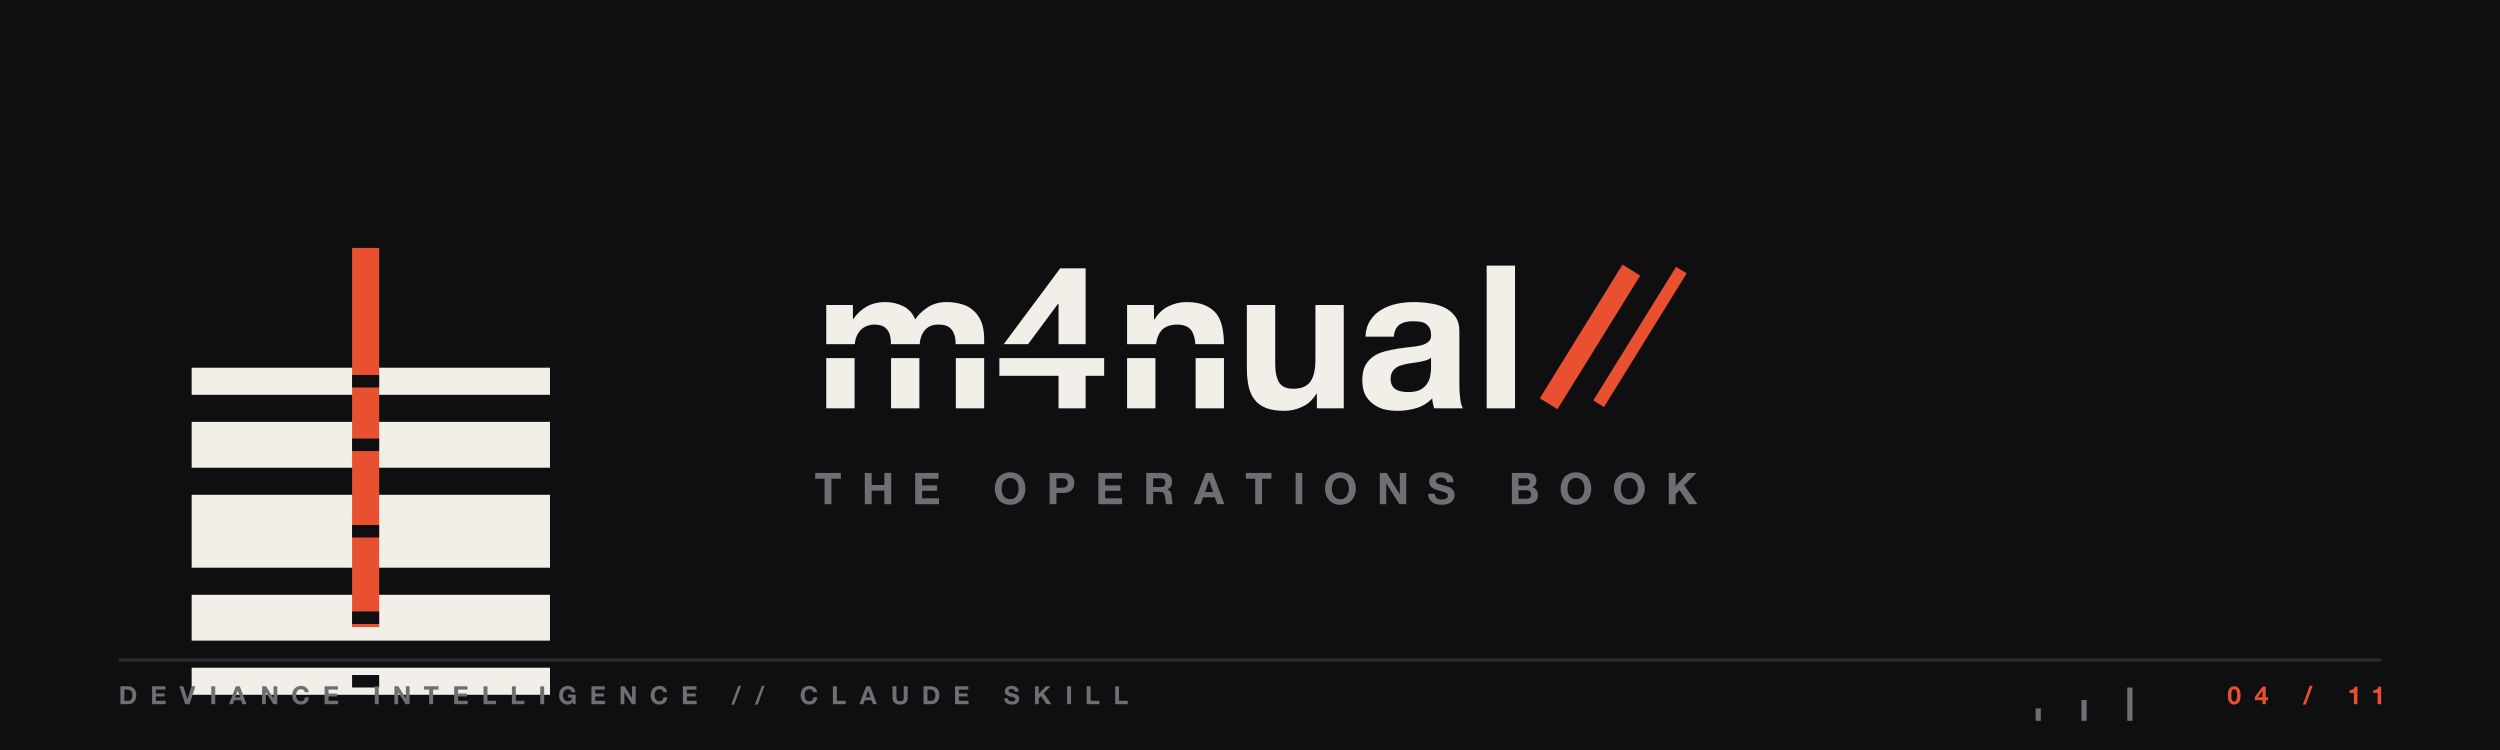
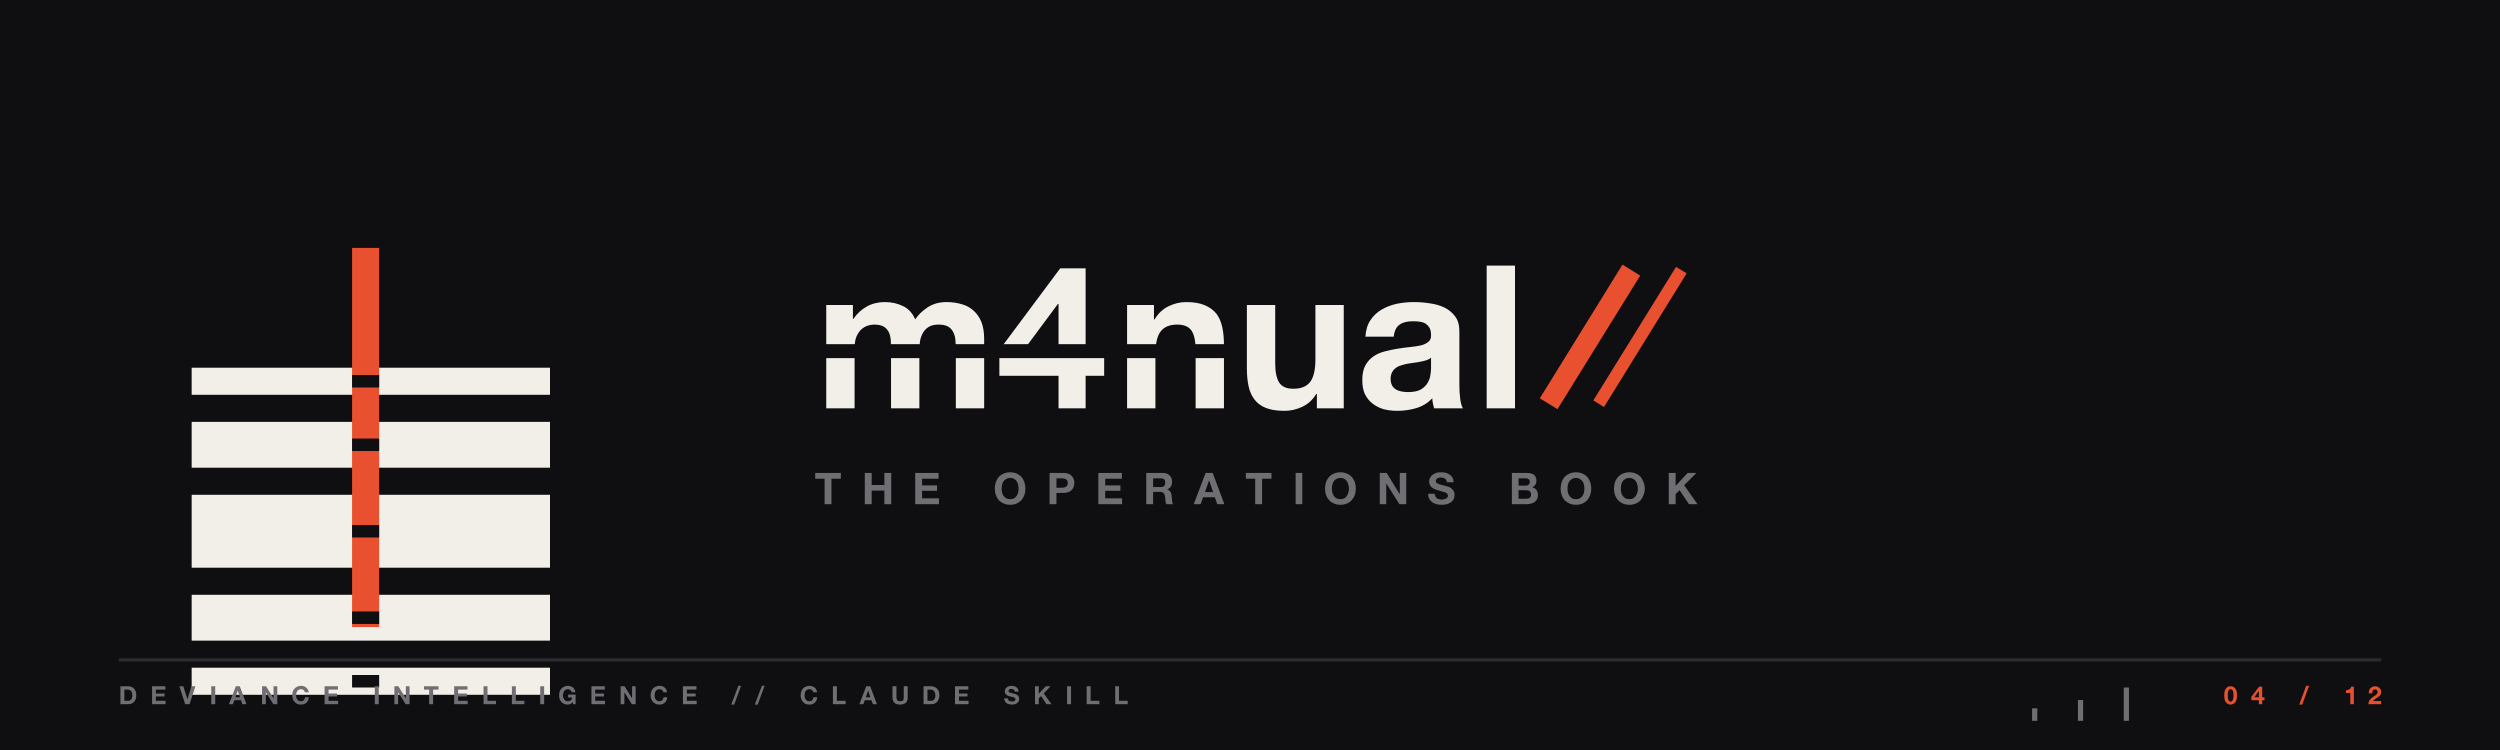
<svg xmlns="http://www.w3.org/2000/svg" viewBox="0 0 1200 360" width="1200" height="360">
  <rect x="0.0" y="0.0" width="1200.0" height="360.0" fill="#0F0F11" opacity="1.0" />
  <g transform="translate(57,59)">
    <rect x="35.0" y="117.5" width="172.0" height="13.0" fill="#F2EFE9" opacity="1.0" />
    <rect x="35.0" y="143.5" width="172.0" height="22.0" fill="#F2EFE9" opacity="1.0" />
    <rect x="35.0" y="178.5" width="172.0" height="35.0" fill="#F2EFE9" opacity="1.0" />
    <rect x="35.0" y="226.5" width="172.0" height="22.0" fill="#F2EFE9" opacity="1.0" />
    <rect x="35.0" y="261.5" width="172.0" height="13.0" fill="#F2EFE9" opacity="1.0" />
    <rect x="112.0" y="60.0" width="13.0" height="182.0" fill="#E8502F" opacity="1.0" />
    <rect x="112.0" y="121.0" width="13.0" height="6.0" fill="#0F0F11" opacity="1.0" />
    <rect x="112.0" y="151.5" width="13.0" height="6.0" fill="#0F0F11" opacity="1.0" />
    <rect x="112.0" y="193.0" width="13.0" height="6.0" fill="#0F0F11" opacity="1.0" />
    <rect x="112.0" y="234.5" width="13.0" height="6.0" fill="#0F0F11" opacity="1.0" />
    <rect x="112.0" y="265.0" width="13.0" height="6.0" fill="#0F0F11" opacity="1.0" />
  </g>
  <path d="M396.6,146.4L396.6,196.0L410.2,196.0L410.2,167.2Q410.2,163.6 411.2,161.3Q412.3,159.0 413.8,157.8Q415.3,156.6 416.9,156.2Q418.4,155.8 419.4,155.8Q422.7,155.8 424.4,156.9Q426.0,158.0 426.8,159.8Q427.5,161.6 427.6,163.8Q427.7,166.0 427.7,168.2L427.7,196.0L441.3,196.0L441.3,168.4Q441.3,166.0 441.6,163.8Q442.0,161.5 443.0,159.8Q444.0,158.0 445.8,156.9Q447.6,155.8 450.4,155.8Q453.3,155.8 455.0,156.7Q456.7,157.7 457.5,159.3Q458.4,161.0 458.6,163.2Q458.8,165.4 458.8,167.9L458.8,196.0L472.4,196.0L472.4,162.8Q472.4,158.0 471.1,154.6Q469.7,151.2 467.3,149.1Q464.9,146.9 461.6,146.0Q458.2,145.0 454.3,145.0Q449.1,145.0 445.3,147.5Q441.5,150.0 439.3,153.3Q437.3,148.7 433.4,146.9Q429.5,145.0 424.8,145.0Q419.9,145.0 416.1,147.1Q412.3,149.2 409.6,153.1L409.4,153.1L409.4,146.4L396.6,146.4Z M508.1,145.9L508.1,169.2L490.5,169.2L507.8,145.9L508.1,145.9ZM508.1,180.4L508.1,196.0L521.1,196.0L521.1,180.4L530.0,180.4L530.0,169.2L521.1,169.2L521.1,128.8L508.9,128.8L479.7,168.0L479.7,180.4L508.1,180.4Z M541.0,146.4L541.0,196.0L554.6,196.0L554.6,170.0Q554.6,162.4 557.1,159.1Q559.6,155.8 565.1,155.8Q570.0,155.8 572.0,158.8Q573.9,161.8 573.9,168.0L573.9,196.0L587.5,196.0L587.5,165.5Q587.5,160.9 586.7,157.1Q585.9,153.3 583.9,150.6Q581.8,148.0 578.3,146.5Q574.8,145.0 569.4,145.0Q565.0,145.0 560.9,147.0Q556.8,149.0 554.2,153.3L553.9,153.3L553.9,146.4L541.0,146.4Z M645.0,196.0L645.0,146.4L631.4,146.4L631.4,172.4Q631.4,180.0 628.9,183.3Q626.4,186.6 620.8,186.6Q615.9,186.6 614.0,183.6Q612.1,180.6 612.1,174.4L612.1,146.4L598.5,146.4L598.5,176.9Q598.5,181.5 599.3,185.3Q600.1,189.1 602.1,191.7Q604.1,194.4 607.6,195.8Q611.1,197.2 616.6,197.2Q620.9,197.2 625.0,195.3Q629.2,193.4 631.8,189.1L632.1,189.1L632.1,196.0L645.0,196.0Z M655.4,161.6Q655.7,156.8 657.8,153.7Q659.9,150.5 663.2,148.6Q666.4,146.7 670.5,145.8Q674.6,145.0 678.7,145.0Q682.5,145.0 686.3,145.6Q690.1,146.1 693.3,147.6Q696.5,149.2 698.5,151.9Q700.5,154.6 700.5,159.1L700.5,185.0Q700.5,188.3 700.9,191.4Q701.3,194.5 702.2,196.0L688.4,196.0Q688.0,194.8 687.8,193.6Q687.5,192.4 687.5,191.2Q684.2,194.6 679.8,195.9Q675.4,197.2 670.8,197.2Q667.2,197.2 664.1,196.4Q661.1,195.5 658.8,193.7Q656.5,191.9 655.1,189.1Q653.9,186.3 653.9,182.5Q653.9,178.2 655.3,175.5Q656.8,172.8 659.2,171.1Q661.5,169.5 664.6,168.7Q667.6,167.9 670.7,167.4Q673.7,166.9 676.7,166.6Q679.7,166.3 682.0,165.8Q684.3,165.2 685.6,164.1Q687.0,163.0 686.9,160.9Q686.9,158.7 686.2,157.4Q685.4,156.1 684.2,155.3Q683.0,154.6 681.4,154.4Q679.9,154.2 678.1,154.2Q674.0,154.2 671.7,155.9Q669.4,157.6 669.0,161.6L655.4,161.6ZM686.9,171.7Q686.0,172.5 684.7,172.9Q683.4,173.3 681.9,173.6Q680.5,173.9 678.8,174.1Q677.2,174.3 675.5,174.6Q674.0,174.9 672.5,175.4Q671.0,175.8 669.9,176.7Q668.8,177.5 668.2,178.7Q667.5,180.0 667.5,181.9Q667.5,183.7 668.2,185.0Q668.8,186.2 670.0,186.9Q671.1,187.6 672.7,187.9Q674.2,188.2 675.8,188.2Q679.9,188.2 682.1,186.9Q684.3,185.5 685.3,183.7Q686.4,181.8 686.6,179.9Q686.9,178.0 686.9,176.8L686.9,171.7Z M713.6,127.5L713.6,196.0L727.2,196.0L727.2,127.5L713.6,127.5Z" fill="#F2EFE9" />
  <rect x="369.0" y="165.2" width="223.7" height="6.7" fill="#0F0F11" opacity="1.0" />
  <polygon points="739.1,191.2 778.8,127.0 787.3,132.3 747.6,196.4" fill="#E8502F" opacity="1.0" />
  <polygon points="764.8,192.2 804.5,128.1 809.6,131.2 769.9,195.4" fill="#E8502F" opacity="1.0" />
  <path d="M395.8,229.8L395.8,242.0L399.1,242.0L399.1,229.8L403.6,229.8L403.6,227.0L391.3,227.0L391.3,229.8L395.8,229.8Z M415.1,227.0L415.1,242.0L418.4,242.0L418.4,235.5L424.5,235.5L424.5,242.0L427.8,242.0L427.8,227.0L424.5,227.0L424.5,232.8L418.4,232.8L418.4,227.0L415.1,227.0Z M439.3,227.0L439.3,242.0L450.7,242.0L450.7,239.2L442.6,239.2L442.6,235.6L449.8,235.6L449.8,233.0L442.6,233.0L442.6,229.8L450.5,229.8L450.5,227.0L439.3,227.0Z M480.8,234.6Q480.8,233.6 481.0,232.7Q481.2,231.7 481.7,231.0Q482.2,230.3 483.0,229.9Q483.8,229.4 484.9,229.4Q486.0,229.4 486.8,229.9Q487.5,230.3 488.0,231.0Q488.5,231.7 488.7,232.7Q488.9,233.6 488.9,234.6Q488.9,235.5 488.7,236.4Q488.5,237.3 488.0,238.0Q487.5,238.7 486.8,239.2Q486.0,239.6 484.9,239.6Q483.8,239.6 483.0,239.2Q482.2,238.7 481.7,238.0Q481.2,237.3 481.0,236.4Q480.8,235.5 480.8,234.6ZM477.5,234.6Q477.5,236.2 478.0,237.6Q478.5,239.0 479.4,240.1Q480.4,241.1 481.8,241.7Q483.1,242.3 484.9,242.3Q486.6,242.3 488.0,241.7Q489.3,241.1 490.3,240.1Q491.2,239.0 491.7,237.6Q492.2,236.2 492.2,234.6Q492.2,232.9 491.7,231.4Q491.2,230.0 490.3,228.9Q489.3,227.9 488.0,227.3Q486.6,226.7 484.9,226.7Q483.1,226.7 481.8,227.3Q480.4,227.9 479.4,228.9Q478.5,230.0 478.0,231.4Q477.5,232.9 477.5,234.6Z M507.1,234.1L507.1,229.6L509.6,229.6Q510.2,229.6 510.7,229.7Q511.2,229.7 511.6,230.0Q512.0,230.2 512.3,230.7Q512.5,231.1 512.5,231.8Q512.5,232.5 512.3,233.0Q512.0,233.4 511.6,233.7Q511.2,233.9 510.7,234.0Q510.2,234.1 509.6,234.1L507.1,234.1ZM503.8,227.0L503.8,242.0L507.1,242.0L507.1,236.6L510.5,236.6Q511.9,236.6 512.9,236.2Q513.9,235.8 514.5,235.1Q515.1,234.5 515.4,233.6Q515.7,232.7 515.7,231.8Q515.7,230.9 515.4,230.0Q515.1,229.2 514.5,228.5Q513.9,227.8 512.9,227.4Q511.9,227.0 510.5,227.0L503.8,227.0Z M527.2,227.0L527.2,242.0L538.6,242.0L538.6,239.2L530.5,239.2L530.5,235.6L537.8,235.6L537.8,233.0L530.5,233.0L530.5,229.8L538.5,229.8L538.5,227.0L527.2,227.0Z M553.5,233.8L553.5,229.6L557.1,229.6Q558.2,229.6 558.8,230.1Q559.3,230.6 559.3,231.6Q559.3,232.8 558.8,233.3Q558.2,233.8 557.1,233.8L553.5,233.8ZM550.2,227.0L550.2,242.0L553.5,242.0L553.5,236.1L556.7,236.1Q558.0,236.1 558.5,236.7Q559.1,237.2 559.2,238.4Q559.4,239.3 559.4,240.3Q559.5,241.3 559.8,242.0L563.1,242.0Q562.8,241.7 562.7,241.2Q562.6,240.8 562.6,240.3Q562.5,239.8 562.5,239.3Q562.5,238.8 562.4,238.4Q562.4,237.9 562.3,237.3Q562.2,236.8 561.9,236.3Q561.7,235.8 561.3,235.5Q560.9,235.1 560.3,234.9L560.3,234.9Q561.5,234.4 562.1,233.4Q562.6,232.5 562.6,231.1Q562.6,230.3 562.3,229.5Q562.0,228.8 561.4,228.2Q560.9,227.7 560.1,227.3Q559.2,227.0 558.2,227.0L550.2,227.0Z M578.4,236.2L580.3,230.7L580.4,230.7L582.3,236.2L578.4,236.2ZM578.7,227.0L573.0,242.0L576.3,242.0L577.5,238.7L583.1,238.7L584.3,242.0L587.7,242.0L582.1,227.0L578.7,227.0Z M602.5,229.8L602.5,242.0L605.8,242.0L605.8,229.8L610.3,229.8L610.3,227.0L598.0,227.0L598.0,229.8L602.5,229.8Z M621.9,227.0L621.9,242.0L625.1,242.0L625.1,227.0L621.9,227.0Z M639.3,234.6Q639.3,233.6 639.5,232.7Q639.8,231.7 640.2,231.0Q640.7,230.3 641.5,229.9Q642.3,229.4 643.4,229.4Q644.5,229.4 645.3,229.9Q646.1,230.3 646.5,231.0Q647.0,231.7 647.2,232.7Q647.5,233.6 647.5,234.6Q647.5,235.5 647.2,236.4Q647.0,237.3 646.5,238.0Q646.1,238.7 645.3,239.2Q644.5,239.6 643.4,239.6Q642.3,239.6 641.5,239.2Q640.7,238.7 640.2,238.0Q639.8,237.3 639.5,236.4Q639.3,235.5 639.3,234.6ZM636.0,234.6Q636.0,236.2 636.5,237.6Q637.0,239.0 638.0,240.1Q638.9,241.1 640.3,241.7Q641.7,242.3 643.4,242.3Q645.1,242.3 646.5,241.7Q647.9,241.1 648.8,240.1Q649.8,239.0 650.3,237.6Q650.8,236.2 650.8,234.6Q650.8,232.9 650.3,231.4Q649.8,230.0 648.8,228.9Q647.9,227.9 646.5,227.3Q645.1,226.7 643.4,226.7Q641.7,226.7 640.3,227.3Q638.9,227.9 638.0,228.9Q637.0,230.0 636.5,231.4Q636.0,232.9 636.0,234.6Z M662.3,227.0L662.3,242.0L665.4,242.0L665.4,232.0L665.4,232.0L671.7,242.0L675.0,242.0L675.0,227.0L671.9,227.0L671.9,237.1L671.8,237.1L665.6,227.0L662.3,227.0Z M688.7,237.0L685.5,237.0Q685.5,238.4 686.0,239.4Q686.6,240.4 687.5,241.1Q688.4,241.7 689.5,242.0Q690.7,242.3 691.9,242.3Q693.5,242.3 694.6,242.0Q695.8,241.6 696.6,241.0Q697.4,240.3 697.8,239.5Q698.2,238.6 698.2,237.5Q698.2,236.3 697.6,235.5Q697.1,234.7 696.4,234.2Q695.6,233.7 694.9,233.5Q694.1,233.3 693.7,233.2Q692.3,232.8 691.4,232.6Q690.6,232.4 690.1,232.1Q689.6,231.9 689.4,231.6Q689.2,231.4 689.2,230.9Q689.2,230.4 689.4,230.1Q689.7,229.8 690.0,229.6Q690.3,229.4 690.7,229.3Q691.1,229.2 691.5,229.2Q692.1,229.2 692.6,229.3Q693.1,229.4 693.5,229.7Q693.9,229.9 694.2,230.4Q694.4,230.8 694.5,231.5L697.7,231.5Q697.7,230.2 697.2,229.3Q696.7,228.3 695.8,227.8Q695.0,227.2 693.9,226.9Q692.8,226.7 691.7,226.7Q690.6,226.7 689.6,226.9Q688.6,227.2 687.8,227.8Q687.0,228.3 686.5,229.2Q686.0,230.0 686.0,231.2Q686.0,232.2 686.4,232.9Q686.8,233.7 687.5,234.1Q688.1,234.6 688.9,234.9Q689.7,235.2 690.5,235.4Q691.3,235.7 692.1,235.9Q692.9,236.1 693.6,236.3Q694.2,236.6 694.6,236.9Q695.0,237.3 695.0,237.9Q695.0,238.5 694.7,238.9Q694.4,239.2 693.9,239.4Q693.5,239.6 693.0,239.7Q692.5,239.8 692.1,239.8Q691.4,239.8 690.8,239.6Q690.2,239.5 689.7,239.2Q689.3,238.8 689.0,238.3Q688.7,237.8 688.7,237.0Z M728.9,233.1L728.9,229.6L732.0,229.6Q732.5,229.6 732.9,229.6Q733.3,229.7 733.6,229.9Q733.9,230.1 734.1,230.4Q734.3,230.8 734.3,231.3Q734.3,232.2 733.7,232.7Q733.2,233.1 732.3,233.1L728.9,233.1ZM725.7,227.0L725.7,242.0L732.9,242.0Q733.9,242.0 734.9,241.7Q735.8,241.5 736.6,241.0Q737.3,240.4 737.8,239.6Q738.2,238.8 738.2,237.7Q738.2,236.2 737.5,235.2Q736.8,234.2 735.5,233.9Q736.5,233.4 737.0,232.6Q737.5,231.9 737.5,230.7Q737.5,229.7 737.1,229.0Q736.8,228.2 736.2,227.8Q735.5,227.4 734.7,227.2Q733.8,227.0 732.7,227.0L725.7,227.0ZM728.9,239.4L728.9,235.3L732.5,235.3Q733.6,235.3 734.3,235.8Q734.9,236.3 734.9,237.5Q734.9,238.1 734.7,238.4Q734.5,238.8 734.2,239.0Q733.8,239.3 733.4,239.3Q733.0,239.4 732.5,239.4L728.9,239.4Z M752.4,234.6Q752.4,233.6 752.6,232.7Q752.8,231.7 753.3,231.0Q753.8,230.3 754.6,229.9Q755.3,229.4 756.5,229.4Q757.6,229.4 758.3,229.9Q759.1,230.3 759.6,231.0Q760.1,231.7 760.3,232.7Q760.5,233.6 760.5,234.6Q760.5,235.5 760.3,236.4Q760.1,237.3 759.6,238.0Q759.1,238.7 758.3,239.2Q757.6,239.6 756.5,239.6Q755.3,239.6 754.6,239.2Q753.8,238.7 753.3,238.0Q752.8,237.3 752.6,236.4Q752.4,235.5 752.4,234.6ZM749.1,234.6Q749.1,236.2 749.6,237.6Q750.1,239.0 751.0,240.1Q752.0,241.1 753.4,241.7Q754.7,242.3 756.5,242.3Q758.2,242.3 759.6,241.7Q760.9,241.1 761.9,240.1Q762.8,239.0 763.3,237.6Q763.8,236.2 763.8,234.6Q763.8,232.9 763.3,231.4Q762.8,230.0 761.9,228.9Q760.9,227.9 759.6,227.3Q758.2,226.7 756.5,226.7Q754.7,226.7 753.4,227.3Q752.0,227.9 751.0,228.9Q750.1,230.0 749.6,231.4Q749.1,232.9 749.1,234.6Z M778.0,234.6Q778.0,233.6 778.2,232.7Q778.4,231.7 778.9,231.0Q779.4,230.3 780.2,229.9Q781.0,229.4 782.1,229.4Q783.2,229.4 784.0,229.9Q784.7,230.3 785.2,231.0Q785.7,231.7 785.9,232.7Q786.2,233.6 786.2,234.6Q786.2,235.5 785.9,236.4Q785.7,237.3 785.2,238.0Q784.7,238.7 784.0,239.2Q783.2,239.6 782.1,239.6Q781.0,239.6 780.2,239.2Q779.4,238.7 778.9,238.0Q778.4,237.3 778.2,236.4Q778.0,235.5 778.0,234.6ZM774.7,234.6Q774.7,236.2 775.2,237.6Q775.7,239.0 776.7,240.1Q777.6,241.1 779.0,241.7Q780.4,242.3 782.1,242.3Q783.8,242.3 785.2,241.7Q786.6,241.1 787.5,240.1Q788.4,239.0 788.9,237.6Q789.5,236.2 789.5,234.6Q789.5,232.9 788.9,231.4Q788.4,230.0 787.5,228.9Q786.6,227.9 785.2,227.3Q783.8,226.7 782.1,226.7Q780.4,226.7 779.0,227.3Q777.6,227.9 776.7,228.9Q775.7,230.0 775.2,231.4Q774.7,232.9 774.7,234.6Z M801.0,227.0L801.0,242.0L804.3,242.0L804.3,237.2L806.2,235.3L810.7,242.0L814.8,242.0L808.4,232.9L814.3,227.0L810.1,227.0L804.3,233.2L804.3,227.0L801.0,227.0Z" fill="#6E6E73" />
  <rect x="57.0" y="316.0" width="1086.0" height="1.5" fill="#2B2B30" opacity="1.0" />
  <path d="M59.7,336.4L59.7,331.0L61.1,331.0Q61.8,331.0 62.2,331.2Q62.7,331.4 63.0,331.8Q63.3,332.2 63.4,332.7Q63.5,333.2 63.5,333.8Q63.5,334.6 63.3,335.0Q63.2,335.5 62.9,335.8Q62.6,336.2 62.2,336.3Q61.8,336.4 61.4,336.4L59.7,336.4ZM57.8,329.4L57.8,338.0L61.5,338.0Q62.5,338.0 63.2,337.7Q64.0,337.3 64.4,336.8Q64.9,336.2 65.2,335.4Q65.4,334.6 65.4,333.7Q65.4,332.6 65.1,331.8Q64.8,331.0 64.3,330.5Q63.8,330.0 63.1,329.7Q62.4,329.4 61.5,329.4L57.8,329.4Z M73.0,329.4L73.0,338.0L79.5,338.0L79.5,336.4L74.8,336.4L74.8,334.3L79.0,334.3L79.0,332.9L74.8,332.9L74.8,331.0L79.4,331.0L79.4,329.4L73.0,329.4Z M91.0,338.0L93.8,329.4L91.9,329.4L90.0,335.5L89.9,335.5L88.0,329.4L86.1,329.4L88.9,338.0L91.0,338.0Z M101.4,329.4L101.4,338.0L103.3,338.0L103.3,329.4L101.4,329.4Z M113.0,334.7L114.1,331.5L114.1,331.5L115.2,334.7L113.0,334.7ZM113.2,329.4L109.9,338.0L111.8,338.0L112.5,336.1L115.7,336.1L116.3,338.0L118.3,338.0L115.1,329.4L113.2,329.4Z M125.8,329.4L125.8,338.0L127.6,338.0L127.6,332.3L127.6,332.3L131.2,338.0L133.1,338.0L133.1,329.4L131.3,329.4L131.3,335.2L131.3,335.2L127.7,329.4L125.8,329.4Z M146.3,332.3L148.2,332.3Q148.1,331.6 147.8,331.0Q147.4,330.4 146.9,330.0Q146.4,329.6 145.8,329.4Q145.2,329.2 144.5,329.2Q143.5,329.2 142.7,329.6Q141.9,329.9 141.4,330.5Q140.8,331.1 140.5,332.0Q140.3,332.8 140.3,333.8Q140.3,334.7 140.5,335.5Q140.8,336.3 141.4,336.9Q141.9,337.5 142.7,337.9Q143.5,338.2 144.5,338.2Q145.3,338.2 145.9,338.0Q146.6,337.7 147.1,337.3Q147.6,336.8 147.9,336.2Q148.2,335.5 148.2,334.7L146.4,334.7Q146.3,335.6 145.8,336.1Q145.3,336.6 144.5,336.6Q143.8,336.6 143.4,336.4Q142.9,336.1 142.7,335.7Q142.4,335.3 142.3,334.8Q142.1,334.3 142.1,333.8Q142.1,333.2 142.3,332.7Q142.4,332.1 142.7,331.7Q142.9,331.3 143.4,331.1Q143.8,330.8 144.5,330.8Q144.8,330.8 145.1,330.9Q145.4,331.0 145.7,331.2Q146.0,331.4 146.1,331.7Q146.3,332.0 146.3,332.3Z M155.8,329.4L155.8,338.0L162.3,338.0L162.3,336.4L157.7,336.4L157.7,334.3L161.8,334.3L161.8,332.9L157.7,332.9L157.7,331.0L162.2,331.0L162.2,329.4L155.8,329.4Z M179.9,329.4L179.9,338.0L181.8,338.0L181.8,329.4L179.9,329.4Z M189.3,329.4L189.3,338.0L191.1,338.0L191.1,332.3L191.1,332.3L194.7,338.0L196.6,338.0L196.6,329.4L194.8,329.4L194.8,335.2L194.8,335.2L191.2,329.4L189.3,329.4Z M206.0,331.0L206.0,338.0L207.9,338.0L207.9,331.0L210.5,331.0L210.5,329.4L203.5,329.4L203.5,331.0L206.0,331.0Z M218.0,329.4L218.0,338.0L224.5,338.0L224.5,336.4L219.9,336.4L219.9,334.3L224.1,334.3L224.1,332.9L219.9,332.9L219.9,331.0L224.4,331.0L224.4,329.4L218.0,329.4Z M232.1,329.4L232.1,338.0L238.1,338.0L238.1,336.4L234.0,336.4L234.0,329.4L232.1,329.4Z M245.7,329.4L245.7,338.0L251.7,338.0L251.7,336.4L247.6,336.4L247.6,329.4L245.7,329.4Z M259.3,329.4L259.3,338.0L261.2,338.0L261.2,329.4L259.3,329.4Z M274.9,337.0L275.1,338.0L276.3,338.0L276.3,333.4L272.7,333.4L272.7,334.8L274.6,334.8Q274.5,335.7 274.0,336.1Q273.5,336.6 272.6,336.6Q271.9,336.6 271.5,336.4Q271.0,336.1 270.8,335.7Q270.5,335.3 270.4,334.8Q270.2,334.3 270.2,333.8Q270.2,333.2 270.4,332.7Q270.5,332.1 270.8,331.7Q271.0,331.3 271.5,331.1Q271.9,330.8 272.6,330.8Q273.2,330.8 273.7,331.2Q274.2,331.5 274.4,332.3L276.2,332.3Q276.1,331.5 275.8,331.0Q275.5,330.4 275.0,330.0Q274.5,329.6 273.8,329.4Q273.2,329.2 272.6,329.2Q271.6,329.2 270.8,329.6Q270.0,329.9 269.5,330.5Q268.9,331.1 268.6,332.0Q268.4,332.8 268.4,333.8Q268.4,334.7 268.6,335.5Q268.9,336.3 269.5,336.9Q270.0,337.5 270.8,337.9Q271.6,338.2 272.6,338.2Q273.2,338.2 273.8,337.9Q274.4,337.7 274.9,337.0Z M283.9,329.4L283.9,338.0L290.4,338.0L290.4,336.4L285.7,336.4L285.7,334.3L289.9,334.3L289.9,332.9L285.7,332.9L285.7,331.0L290.3,331.0L290.3,329.4L283.9,329.4Z M297.9,329.4L297.9,338.0L299.7,338.0L299.7,332.3L299.7,332.3L303.3,338.0L305.1,338.0L305.1,329.4L303.4,329.4L303.4,335.2L303.4,335.2L299.8,329.4L297.9,329.4Z M318.4,332.3L320.2,332.3Q320.1,331.6 319.8,331.0Q319.5,330.4 319.0,330.0Q318.5,329.6 317.9,329.4Q317.2,329.2 316.5,329.2Q315.5,329.2 314.8,329.6Q314.0,329.9 313.4,330.5Q312.9,331.1 312.6,332.0Q312.3,332.8 312.3,333.8Q312.3,334.7 312.6,335.5Q312.9,336.3 313.4,336.9Q314.0,337.5 314.8,337.9Q315.5,338.2 316.5,338.2Q317.3,338.2 318.0,338.0Q318.6,337.7 319.1,337.3Q319.6,336.8 319.9,336.2Q320.2,335.5 320.3,334.7L318.5,334.7Q318.4,335.6 317.9,336.1Q317.4,336.6 316.5,336.6Q315.9,336.6 315.5,336.4Q315.0,336.1 314.7,335.7Q314.5,335.3 314.3,334.8Q314.2,334.3 314.2,333.8Q314.2,333.2 314.3,332.7Q314.5,332.1 314.7,331.7Q315.0,331.3 315.5,331.1Q315.9,330.8 316.5,330.8Q316.9,330.8 317.2,330.9Q317.5,331.0 317.8,331.2Q318.0,331.4 318.2,331.7Q318.4,332.0 318.4,332.3Z M327.8,329.4L327.8,338.0L334.4,338.0L334.4,336.4L329.7,336.4L329.7,334.3L333.9,334.3L333.9,332.9L329.7,332.9L329.7,331.0L334.3,331.0L334.3,329.4L327.8,329.4Z M354.4,329.2L351.0,338.2L352.4,338.2L355.7,329.2L354.4,329.2Z M365.7,329.2L362.3,338.2L363.7,338.2L367.0,329.2L365.7,329.2Z M390.4,332.3L392.2,332.3Q392.1,331.6 391.8,331.0Q391.5,330.4 391.0,330.0Q390.5,329.6 389.8,329.4Q389.2,329.2 388.5,329.2Q387.5,329.2 386.7,329.6Q385.9,329.9 385.4,330.5Q384.9,331.1 384.6,332.0Q384.3,332.8 384.3,333.8Q384.3,334.7 384.6,335.5Q384.9,336.3 385.4,336.9Q385.9,337.5 386.7,337.9Q387.5,338.2 388.5,338.2Q389.3,338.2 390.0,338.0Q390.6,337.7 391.1,337.3Q391.6,336.8 391.9,336.2Q392.2,335.5 392.3,334.7L390.4,334.7Q390.3,335.6 389.9,336.1Q389.4,336.6 388.5,336.6Q387.9,336.6 387.4,336.4Q387.0,336.1 386.7,335.7Q386.4,335.3 386.3,334.8Q386.2,334.3 386.2,333.8Q386.2,333.2 386.3,332.7Q386.4,332.1 386.7,331.7Q387.0,331.3 387.4,331.1Q387.9,330.8 388.5,330.8Q388.9,330.8 389.2,330.9Q389.5,331.0 389.7,331.2Q390.0,331.4 390.2,331.7Q390.3,332.0 390.4,332.3Z M399.8,329.4L399.8,338.0L405.9,338.0L405.9,336.4L401.7,336.4L401.7,329.4L399.8,329.4Z M415.6,334.7L416.7,331.5L416.7,331.5L417.8,334.7L415.6,334.7ZM415.8,329.4L412.5,338.0L414.4,338.0L415.1,336.1L418.3,336.1L419.0,338.0L420.9,338.0L417.7,329.4L415.8,329.4Z M435.7,334.8L435.7,329.4L433.8,329.4L433.8,334.8Q433.8,335.7 433.5,336.2Q433.1,336.6 432.1,336.6Q431.5,336.6 431.1,336.5Q430.8,336.3 430.6,336.0Q430.4,335.8 430.4,335.4Q430.3,335.1 430.3,334.8L430.3,329.4L428.4,329.4L428.4,334.8Q428.4,336.5 429.4,337.4Q430.3,338.2 432.1,338.2Q433.8,338.2 434.8,337.3Q435.7,336.5 435.7,334.8Z M445.2,336.4L445.2,331.0L446.5,331.0Q447.2,331.0 447.7,331.2Q448.1,331.4 448.4,331.8Q448.7,332.2 448.8,332.7Q449.0,333.2 449.0,333.8Q449.0,334.6 448.8,335.0Q448.6,335.5 448.3,335.8Q448.0,336.2 447.6,336.3Q447.2,336.4 446.8,336.4L445.2,336.4ZM443.3,329.4L443.3,338.0L447.0,338.0Q448.0,338.0 448.7,337.7Q449.4,337.3 449.9,336.8Q450.4,336.2 450.6,335.4Q450.9,334.6 450.9,333.7Q450.9,332.6 450.6,331.8Q450.3,331.0 449.7,330.5Q449.2,330.0 448.5,329.7Q447.8,329.4 447.0,329.4L443.3,329.4Z M458.4,329.4L458.4,338.0L464.9,338.0L464.9,336.4L460.3,336.4L460.3,334.3L464.4,334.3L464.4,332.9L460.3,332.9L460.3,331.0L464.8,331.0L464.8,329.4L458.4,329.4Z M483.8,335.2L482.0,335.2Q482.0,335.9 482.3,336.5Q482.6,337.1 483.1,337.5Q483.6,337.8 484.3,338.0Q484.9,338.2 485.6,338.2Q486.5,338.2 487.2,338.0Q487.9,337.8 488.3,337.4Q488.8,337.1 489.0,336.5Q489.2,336.0 489.2,335.5Q489.2,334.7 488.9,334.3Q488.6,333.8 488.2,333.5Q487.8,333.3 487.3,333.1Q486.9,333.0 486.7,333.0Q485.9,332.8 485.4,332.6Q484.9,332.5 484.6,332.4Q484.3,332.2 484.2,332.1Q484.1,331.9 484.1,331.7Q484.1,331.4 484.2,331.2Q484.3,331.0 484.5,330.9Q484.7,330.8 484.9,330.7Q485.2,330.7 485.4,330.7Q485.8,330.7 486.0,330.8Q486.3,330.8 486.6,331.0Q486.8,331.1 486.9,331.4Q487.1,331.6 487.1,332.0L488.9,332.0Q488.9,331.2 488.6,330.7Q488.4,330.2 487.9,329.9Q487.4,329.5 486.8,329.4Q486.2,329.2 485.5,329.2Q484.9,329.2 484.3,329.4Q483.8,329.5 483.3,329.9Q482.8,330.2 482.6,330.7Q482.3,331.2 482.3,331.8Q482.3,332.4 482.5,332.8Q482.7,333.2 483.1,333.5Q483.4,333.8 483.9,334.0Q484.4,334.1 484.8,334.3Q485.3,334.4 485.8,334.5Q486.2,334.6 486.6,334.7Q486.9,334.9 487.2,335.1Q487.4,335.3 487.4,335.7Q487.4,336.0 487.2,336.2Q487.0,336.4 486.8,336.5Q486.5,336.7 486.3,336.7Q486.0,336.7 485.7,336.7Q485.3,336.7 485.0,336.6Q484.6,336.6 484.4,336.4Q484.1,336.2 484.0,335.9Q483.8,335.6 483.8,335.2Z M496.8,329.4L496.8,338.0L498.6,338.0L498.6,335.2L499.7,334.1L502.3,338.0L504.7,338.0L501.0,332.8L504.3,329.4L502.0,329.4L498.6,333.0L498.6,329.4L496.8,329.4Z M512.2,329.4L512.2,338.0L514.1,338.0L514.1,329.4L512.2,329.4Z M521.6,329.4L521.6,338.0L527.7,338.0L527.7,336.4L523.5,336.4L523.5,329.4L521.6,329.4Z M535.3,329.4L535.3,338.0L541.3,338.0L541.3,336.4L537.1,336.4L537.1,329.4L535.3,329.4Z" fill="#6E6E73" />
-   <path d="M2.0,333.8Q2.0,333.5 2.0,333.2Q2.0,332.9 2.0,332.6Q2.0,332.3 2.1,332.0Q2.2,331.7 2.4,331.4Q2.5,331.1 2.7,331.0Q3.0,330.8 3.3,330.8Q3.7,330.8 3.9,331.0Q4.2,331.1 4.3,331.4Q4.5,331.7 4.5,332.0Q4.6,332.3 4.7,332.6Q4.7,332.9 4.7,333.2Q4.7,333.5 4.7,333.8Q4.7,334.1 4.7,334.6Q4.7,335.1 4.5,335.6Q4.4,336.1 4.1,336.4Q3.9,336.8 3.3,336.8Q2.8,336.8 2.5,336.4Q2.3,336.1 2.1,335.6Q2.0,335.1 2.0,334.6Q2.0,334.1 2.0,333.8ZM0.3,333.8Q0.3,335.0 0.5,335.9Q0.7,336.7 1.2,337.2Q1.6,337.7 2.1,337.9Q2.7,338.2 3.3,338.2Q4.0,338.2 4.5,337.9Q5.1,337.7 5.5,337.2Q5.9,336.7 6.2,335.9Q6.4,335.0 6.4,333.8Q6.4,332.5 6.2,331.7Q5.9,330.9 5.5,330.4Q5.1,329.9 4.5,329.6Q4.0,329.4 3.3,329.4Q2.7,329.4 2.1,329.6Q1.6,329.9 1.2,330.4Q0.7,330.9 0.5,331.7Q0.3,332.5 0.3,333.8Z M16.9,331.7L16.9,334.7L14.7,334.7L16.8,331.7L16.9,331.7ZM16.9,336.1L16.9,338.0L18.5,338.0L18.5,336.1L19.6,336.1L19.6,334.7L18.5,334.7L18.5,329.6L17.0,329.6L13.3,334.5L13.3,336.1L16.9,336.1Z M39.6,329.2L36.3,338.2L37.7,338.2L41.0,329.2L39.6,329.2Z M62.5,338.0L62.5,329.6L61.2,329.6Q61.1,330.1 60.9,330.4Q60.6,330.7 60.3,330.9Q60.0,331.1 59.6,331.2Q59.1,331.3 58.7,331.3L58.7,332.6L60.8,332.6L60.8,338.0L62.5,338.0Z M73.9,338.0L73.9,329.6L72.6,329.6Q72.5,330.1 72.3,330.4Q72.0,330.7 71.7,330.9Q71.4,331.1 71.0,331.2Q70.6,331.3 70.1,331.3L70.1,332.6L72.2,332.6L72.2,338.0L73.9,338.0Z" fill="#E8502F" transform="translate(1069.067,0)" />
-   <rect x="977.1" y="340.0" width="2.5" height="6.0" fill="#6E6E73" opacity="1.0" />
-   <rect x="999.1" y="336.0" width="2.5" height="10.0" fill="#6E6E73" opacity="1.0" />
-   <rect x="1021.1" y="330.0" width="2.5" height="16.0" fill="#6E6E73" opacity="1.0" />
+   <path d="M2.0,333.8Q2.0,333.5 2.0,333.2Q2.0,332.9 2.0,332.6Q2.0,332.3 2.1,332.0Q2.2,331.7 2.4,331.4Q2.5,331.1 2.7,331.0Q3.0,330.8 3.3,330.8Q3.7,330.8 3.9,331.0Q4.2,331.1 4.3,331.4Q4.5,331.7 4.5,332.0Q4.6,332.3 4.7,332.6Q4.7,332.9 4.7,333.2Q4.7,333.5 4.7,333.8Q4.7,334.1 4.7,334.6Q4.7,335.1 4.5,335.6Q4.4,336.1 4.1,336.4Q3.9,336.8 3.3,336.8Q2.8,336.8 2.5,336.4Q2.3,336.1 2.1,335.6Q2.0,335.1 2.0,334.6Q2.0,334.1 2.0,333.8ZM0.3,333.8Q0.3,335.0 0.5,335.9Q0.7,336.7 1.2,337.2Q1.6,337.7 2.1,337.9Q2.7,338.2 3.3,338.2Q4.0,338.2 4.5,337.9Q5.1,337.7 5.5,337.2Q5.9,336.7 6.2,335.9Q6.4,335.0 6.4,333.8Q6.4,332.5 6.2,331.7Q5.9,330.9 5.5,330.4Q5.1,329.9 4.5,329.6Q4.0,329.4 3.3,329.4Q2.7,329.4 2.1,329.6Q1.6,329.9 1.2,330.4Q0.7,330.9 0.5,331.7Q0.3,332.5 0.3,333.8Z M16.9,331.7L16.9,334.7L14.7,334.7L16.8,331.7L16.9,331.7ZM16.9,336.1L16.9,338.0L18.5,338.0L18.5,336.1L19.6,336.1L19.6,334.7L18.5,334.7L18.5,329.6L17.0,329.6L13.3,334.5L13.3,336.1L16.9,336.1Z M39.6,329.2L36.3,338.2L37.7,338.2L41.0,329.2L39.6,329.2Z M62.5,338.0L62.5,329.6L61.2,329.6Q61.1,330.1 60.9,330.4Q60.6,330.7 60.3,330.9Q60.0,331.1 59.6,331.2Q59.1,331.3 58.7,331.3L58.7,332.6L60.8,332.6L60.8,338.0L62.5,338.0Z M69.7,332.8L71.3,332.8Q71.3,332.5 71.4,332.1Q71.4,331.8 71.6,331.5Q71.7,331.2 72.0,331.1Q72.3,330.9 72.6,330.9Q73.2,330.9 73.5,331.2Q73.9,331.6 73.9,332.2Q73.9,332.6 73.7,332.9Q73.5,333.2 73.3,333.4Q73.0,333.7 72.7,333.9Q72.4,334.1 72.1,334.2Q71.6,334.6 71.1,335.0Q70.6,335.3 70.3,335.8Q69.9,336.2 69.7,336.7Q69.5,337.3 69.5,338.0L75.6,338.0L75.6,336.5L71.7,336.5Q72.0,336.1 72.4,335.8Q72.8,335.5 73.2,335.2Q73.7,334.9 74.1,334.6Q74.5,334.3 74.9,334.0Q75.2,333.6 75.4,333.2Q75.6,332.7 75.6,332.1Q75.6,331.4 75.4,331.0Q75.1,330.5 74.7,330.1Q74.3,329.8 73.8,329.6Q73.3,329.4 72.7,329.4Q72.0,329.4 71.4,329.7Q70.8,329.9 70.4,330.4Q70.0,330.9 69.8,331.5Q69.6,332.1 69.7,332.8Z" fill="#E8502F" transform="translate(1067.351,0)" />
+   <rect x="975.4" y="340.0" width="2.5" height="6.0" fill="#6E6E73" opacity="1.0" />
+   <rect x="997.4" y="336.0" width="2.5" height="10.0" fill="#6E6E73" opacity="1.0" />
+   <rect x="1019.4" y="330.0" width="2.5" height="16.0" fill="#6E6E73" opacity="1.0" />
</svg>
